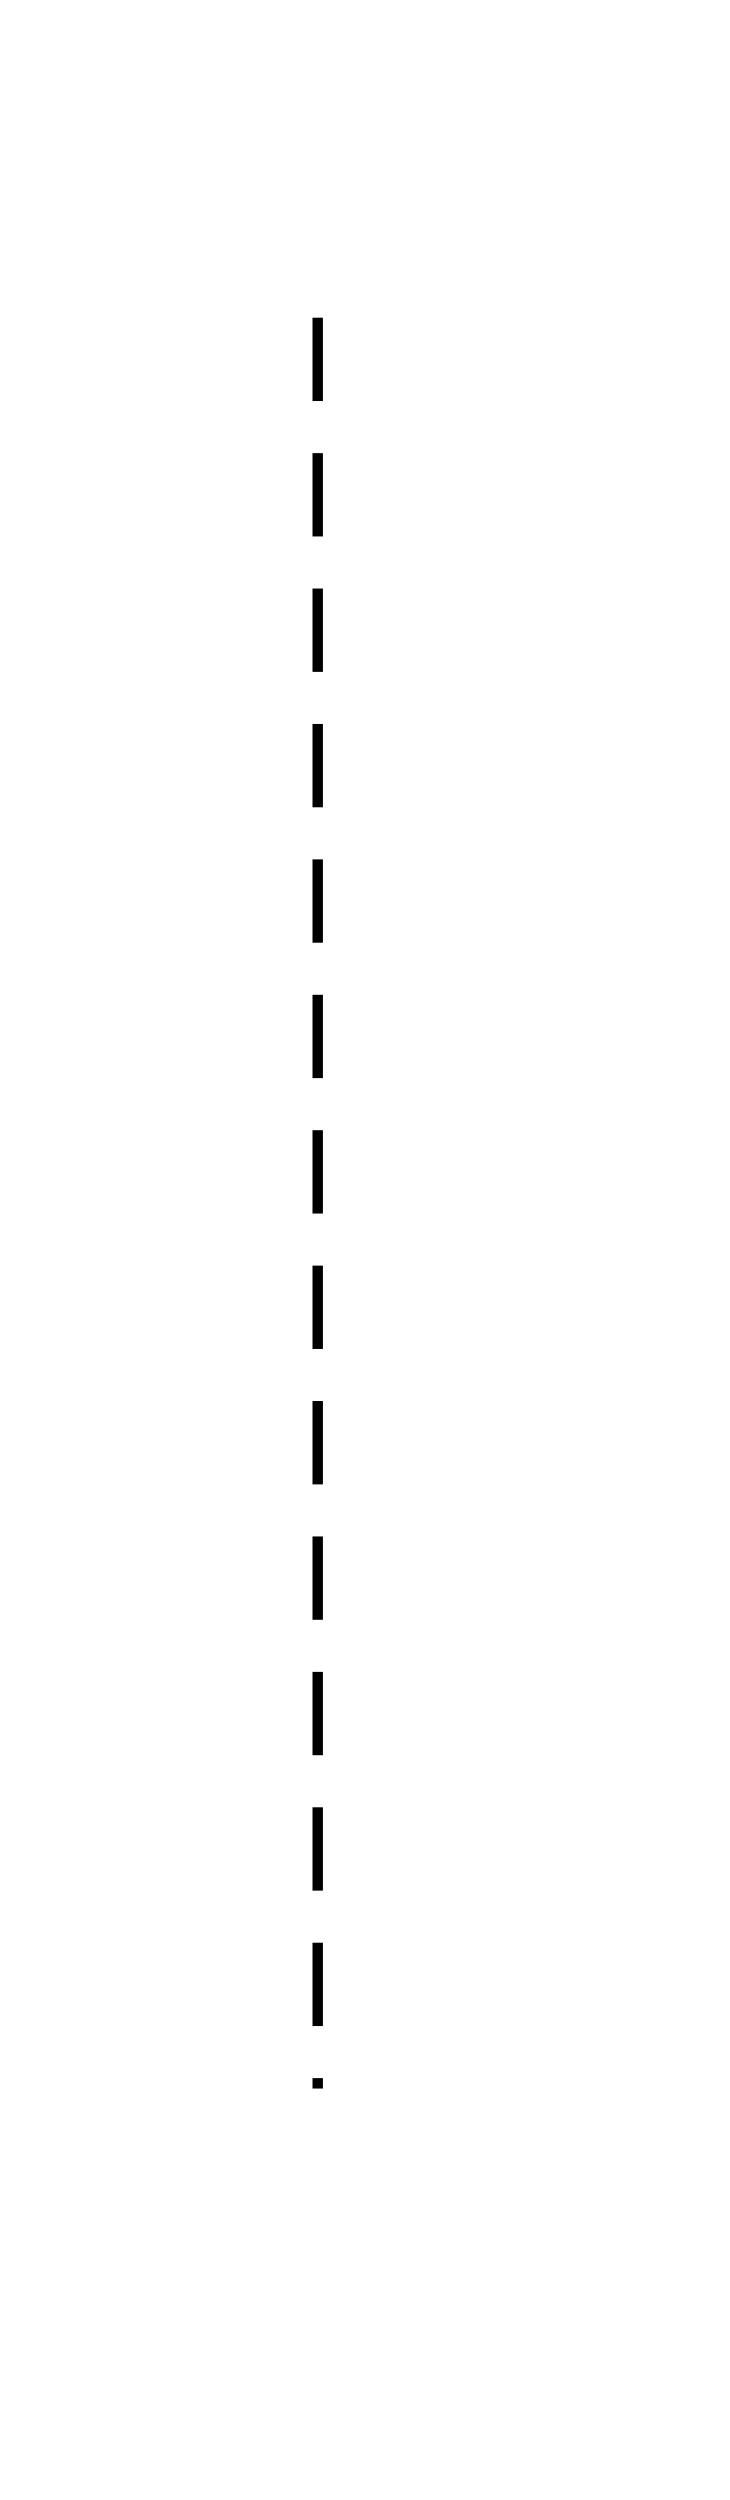
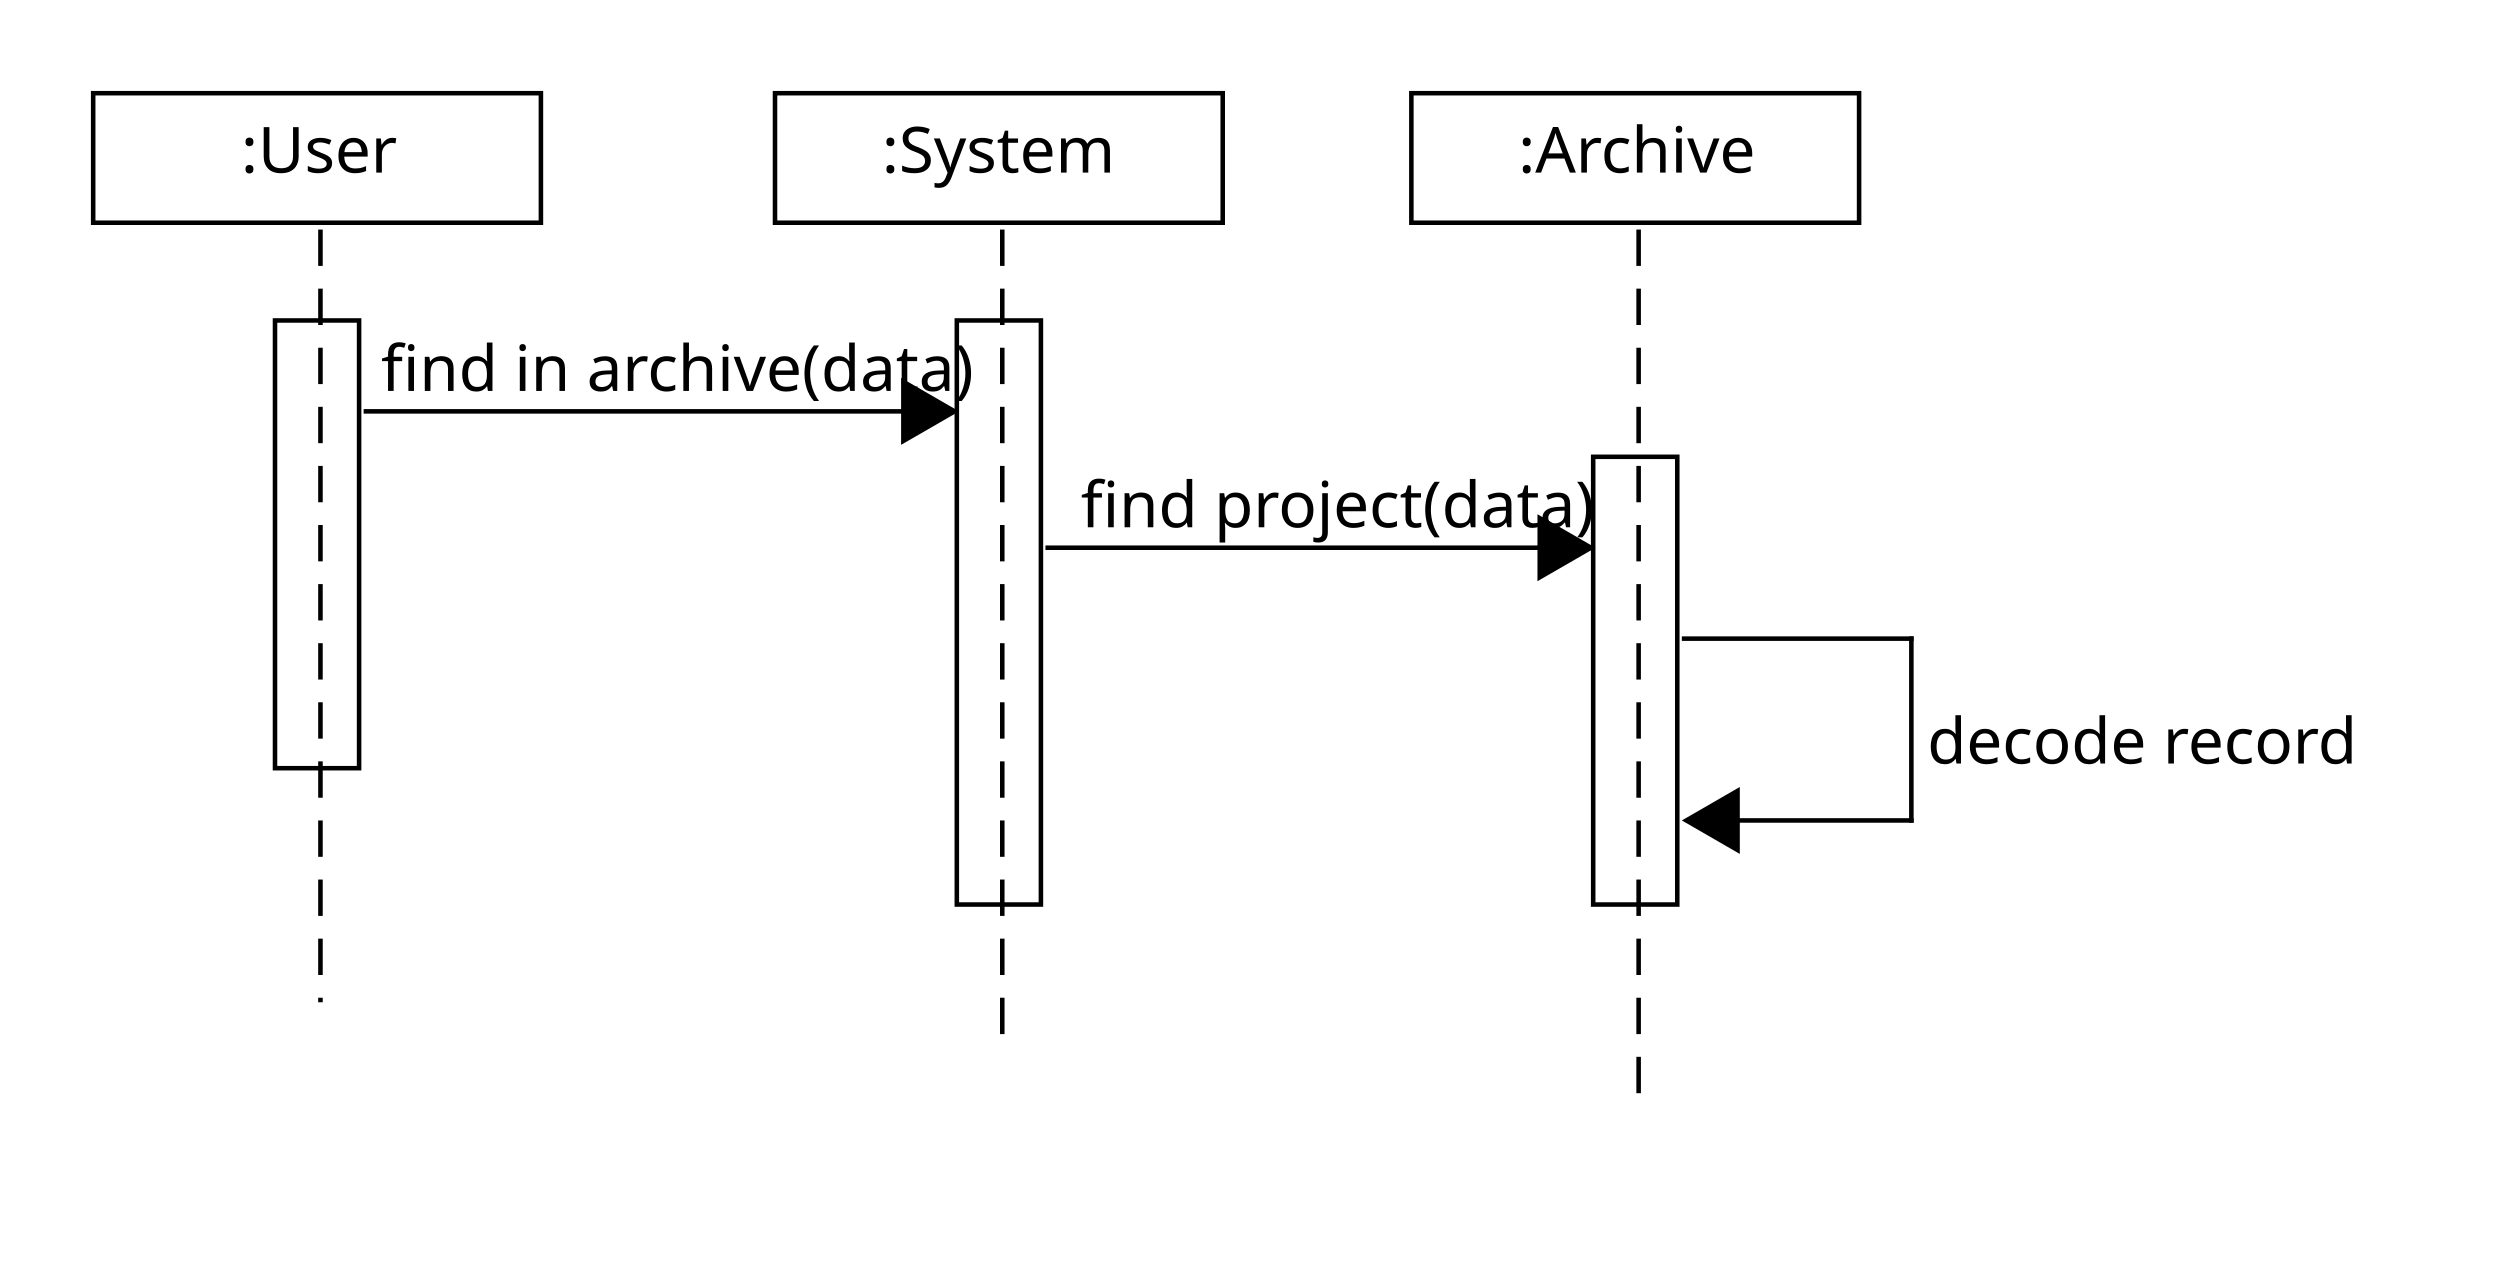
- <svg xmlns="http://www.w3.org/2000/svg" fill-opacity="1" color-rendering="auto" color-interpolation="auto" text-rendering="auto" stroke="black" stroke-linecap="square" width="70" stroke-miterlimit="10" shape-rendering="auto" stroke-opacity="1" fill="black" stroke-dasharray="none" font-weight="normal" stroke-width="1" viewBox="180 130 70 240" height="240" font-family="'Dialog'" font-style="normal" stroke-linejoin="miter" font-size="12px" stroke-dashoffset="0" image-rendering="auto">
+ <svg xmlns="http://www.w3.org/2000/svg" fill-opacity="1" color-rendering="auto" color-interpolation="auto" text-rendering="auto" stroke="black" stroke-linecap="square" width="550" stroke-miterlimit="10" shape-rendering="auto" stroke-opacity="1" fill="black" stroke-dasharray="none" font-weight="normal" stroke-width="1" viewBox="140 110 550 280" height="280" font-family="'Dialog'" font-style="normal" stroke-linejoin="miter" font-size="12px" stroke-dashoffset="0" image-rendering="auto">
  <defs id="genericDefs" />
  <g>
    <defs id="defs1">
      <clipPath clipPathUnits="userSpaceOnUse" id="clipPath1">
        <path d="M0 0 L2147483647 0 L2147483647 2147483647 L0 2147483647 L0 0 Z" />
      </clipPath>
      <clipPath clipPathUnits="userSpaceOnUse" id="clipPath2">
+         <path d="M0 0 L0 100 L20 100 L20 0 Z" />
+       </clipPath>
+       <clipPath clipPathUnits="userSpaceOnUse" id="clipPath3">
+         <path d="M0 0 L0 220 L30 220 L30 0 Z" />
+       </clipPath>
+       <clipPath clipPathUnits="userSpaceOnUse" id="clipPath4">
+         <path d="M0 0 L0 30 L100 30 L100 0 Z" />
+       </clipPath>
+       <clipPath clipPathUnits="userSpaceOnUse" id="clipPath5">
+         <path d="M0 0 L0 130 L20 130 L20 0 Z" />
+       </clipPath>
+       <clipPath clipPathUnits="userSpaceOnUse" id="clipPath6">
+         <path d="M0 0 L0 210 L30 210 L30 0 Z" />
+       </clipPath>
+       <clipPath clipPathUnits="userSpaceOnUse" id="clipPath7">
+         <path d="M0 0 L0 70 L170 70 L170 0 Z" />
+       </clipPath>
+       <clipPath clipPathUnits="userSpaceOnUse" id="clipPath8">
+         <path d="M0 0 L0 40 L150 40 L150 0 Z" />
+       </clipPath>
+       <clipPath clipPathUnits="userSpaceOnUse" id="clipPath9">
+         <path d="M0 0 L0 40 L160 40 L160 0 Z" />
+       </clipPath>
+       <clipPath clipPathUnits="userSpaceOnUse" id="clipPath10">
        <path d="M0 0 L0 200 L30 200 L30 0 Z" />
      </clipPath>
    </defs>
+     <g fill="rgb(255,255,255)" fill-opacity="0" transform="translate(490,210)" stroke-opacity="0" stroke="rgb(255,255,255)">
+       <rect x="0.5" width="18.5" height="98.5" y="0.5" clip-path="url(#clipPath2)" stroke="none" />
+     </g>
+     <g transform="translate(490,210)">
+       <rect fill="none" x="0.5" width="18.5" height="98.5" y="0.5" clip-path="url(#clipPath2)" />
+     </g>
+     <g stroke-dasharray="8,5" stroke-miterlimit="5" transform="translate(490,150)" stroke-linecap="butt">
+       <path fill="none" d="M10.5 10.5 L10.5 200.5" clip-path="url(#clipPath3)" />
+     </g>
+     <g fill="rgb(255,255,255)" fill-opacity="0" transform="translate(450,130)" stroke-opacity="0" stroke="rgb(255,255,255)">
+       <rect x="0.5" width="98.5" height="28.5" y="0.5" clip-path="url(#clipPath4)" stroke="none" />
+     </g>
+     <g transform="translate(450,130)">
+       <rect fill="none" x="0.5" width="98.5" height="28.5" y="0.5" clip-path="url(#clipPath4)" />
+       <text x="24" font-size="14px" y="17.969" clip-path="url(#clipPath4)" font-family="sans-serif" stroke="none" xml:space="preserve">:Archive</text>
+     </g>
+     <g fill="rgb(255,255,255)" fill-opacity="0" transform="translate(350,180)" stroke-opacity="0" stroke="rgb(255,255,255)">
+       <rect x="0.5" width="18.5" height="128.5" y="0.5" clip-path="url(#clipPath5)" stroke="none" />
+     </g>
+     <g transform="translate(350,180)">
+       <rect fill="none" x="0.5" width="18.5" height="128.5" y="0.5" clip-path="url(#clipPath5)" />
+     </g>
+     <g fill="rgb(255,255,255)" fill-opacity="0" transform="translate(160,130)" stroke-opacity="0" stroke="rgb(255,255,255)">
+       <rect x="0.5" width="98.5" height="28.5" y="0.5" clip-path="url(#clipPath4)" stroke="none" />
+     </g>
+     <g transform="translate(160,130)">
+       <rect fill="none" x="0.5" width="98.5" height="28.5" y="0.5" clip-path="url(#clipPath4)" />
+       <text x="33" font-size="14px" y="17.969" clip-path="url(#clipPath4)" font-family="sans-serif" stroke="none" xml:space="preserve">:User</text>
+     </g>
+     <g fill="rgb(255,255,255)" fill-opacity="0" transform="translate(200,180)" stroke-opacity="0" stroke="rgb(255,255,255)">
+       <rect x="0.5" width="18.5" height="98.5" y="0.5" clip-path="url(#clipPath2)" stroke="none" />
+     </g>
+     <g transform="translate(200,180)">
+       <rect fill="none" x="0.5" width="18.5" height="98.5" y="0.5" clip-path="url(#clipPath2)" />
+     </g>
+     <g stroke-dasharray="8,5" stroke-miterlimit="5" transform="translate(350,150)" stroke-linecap="butt">
+       <path fill="none" d="M10.5 10.5 L10.5 190.5" clip-path="url(#clipPath6)" />
+     </g>
+     <g fill="rgb(255,255,255)" fill-opacity="0" transform="translate(310,130)" stroke-opacity="0" stroke="rgb(255,255,255)">
+       <rect x="0.5" width="98.5" height="28.5" y="0.5" clip-path="url(#clipPath4)" stroke="none" />
+     </g>
+     <g transform="translate(310,130)">
+       <rect fill="none" x="0.5" width="98.5" height="28.5" y="0.5" clip-path="url(#clipPath4)" />
+       <text x="24" font-size="14px" y="17.969" clip-path="url(#clipPath4)" font-family="sans-serif" stroke="none" xml:space="preserve">:System</text>
+     </g>
+     <g transform="translate(500,240)">
+       <path fill="none" d="M11.5 50.5 L60.5 50.5" clip-path="url(#clipPath7)" />
+       <path fill="none" d="M60.5 50.5 L60.5 10.5" clip-path="url(#clipPath7)" />
+       <path fill="none" d="M60.5 10.5 L10.5 10.5" clip-path="url(#clipPath7)" />
+       <path d="M22.258 57 L11 50.5 L22.258 44 Z" clip-path="url(#clipPath7)" stroke="none" />
+       <path fill="none" d="M22.258 57 L11 50.5 L22.258 44 Z" clip-path="url(#clipPath7)" />
+       <text x="64" font-size="14px" y="37.984" clip-path="url(#clipPath7)" font-family="sans-serif" stroke="none" xml:space="preserve">decode record</text>
+     </g>
+     <g transform="translate(360,210)">
+       <path fill="none" d="M129.5 20.5 L10.5 20.5" clip-path="url(#clipPath8)" />
+       <path d="M118.742 14 L130 20.5 L118.742 27 Z" clip-path="url(#clipPath8)" stroke="none" />
+       <path fill="none" d="M118.742 14 L130 20.5 L118.742 27 Z" clip-path="url(#clipPath8)" />
+       <text x="17.788" font-size="14px" y="16" clip-path="url(#clipPath8)" font-family="sans-serif" stroke="none" xml:space="preserve">find project(data)</text>
+     </g>
+     <g transform="translate(210,180)">
+       <path fill="none" d="M139.5 20.5 L10.5 20.5" clip-path="url(#clipPath9)" />
+       <path d="M128.742 14 L140 20.5 L128.742 27 Z" clip-path="url(#clipPath9)" stroke="none" />
+       <path fill="none" d="M128.742 14 L140 20.5 L128.742 27 Z" clip-path="url(#clipPath9)" />
+       <text x="13.84" font-size="14px" y="16" clip-path="url(#clipPath9)" font-family="sans-serif" stroke="none" xml:space="preserve">find in archive(data)</text>
+     </g>
    <g stroke-dasharray="8,5" stroke-miterlimit="5" transform="translate(200,150)" stroke-linecap="butt">
-       <path fill="none" d="M10.5 10.5 L10.5 180.5" clip-path="url(#clipPath2)" />
+       <path fill="none" d="M10.5 10.5 L10.5 180.5" clip-path="url(#clipPath10)" />
    </g>
  </g>
</svg>
